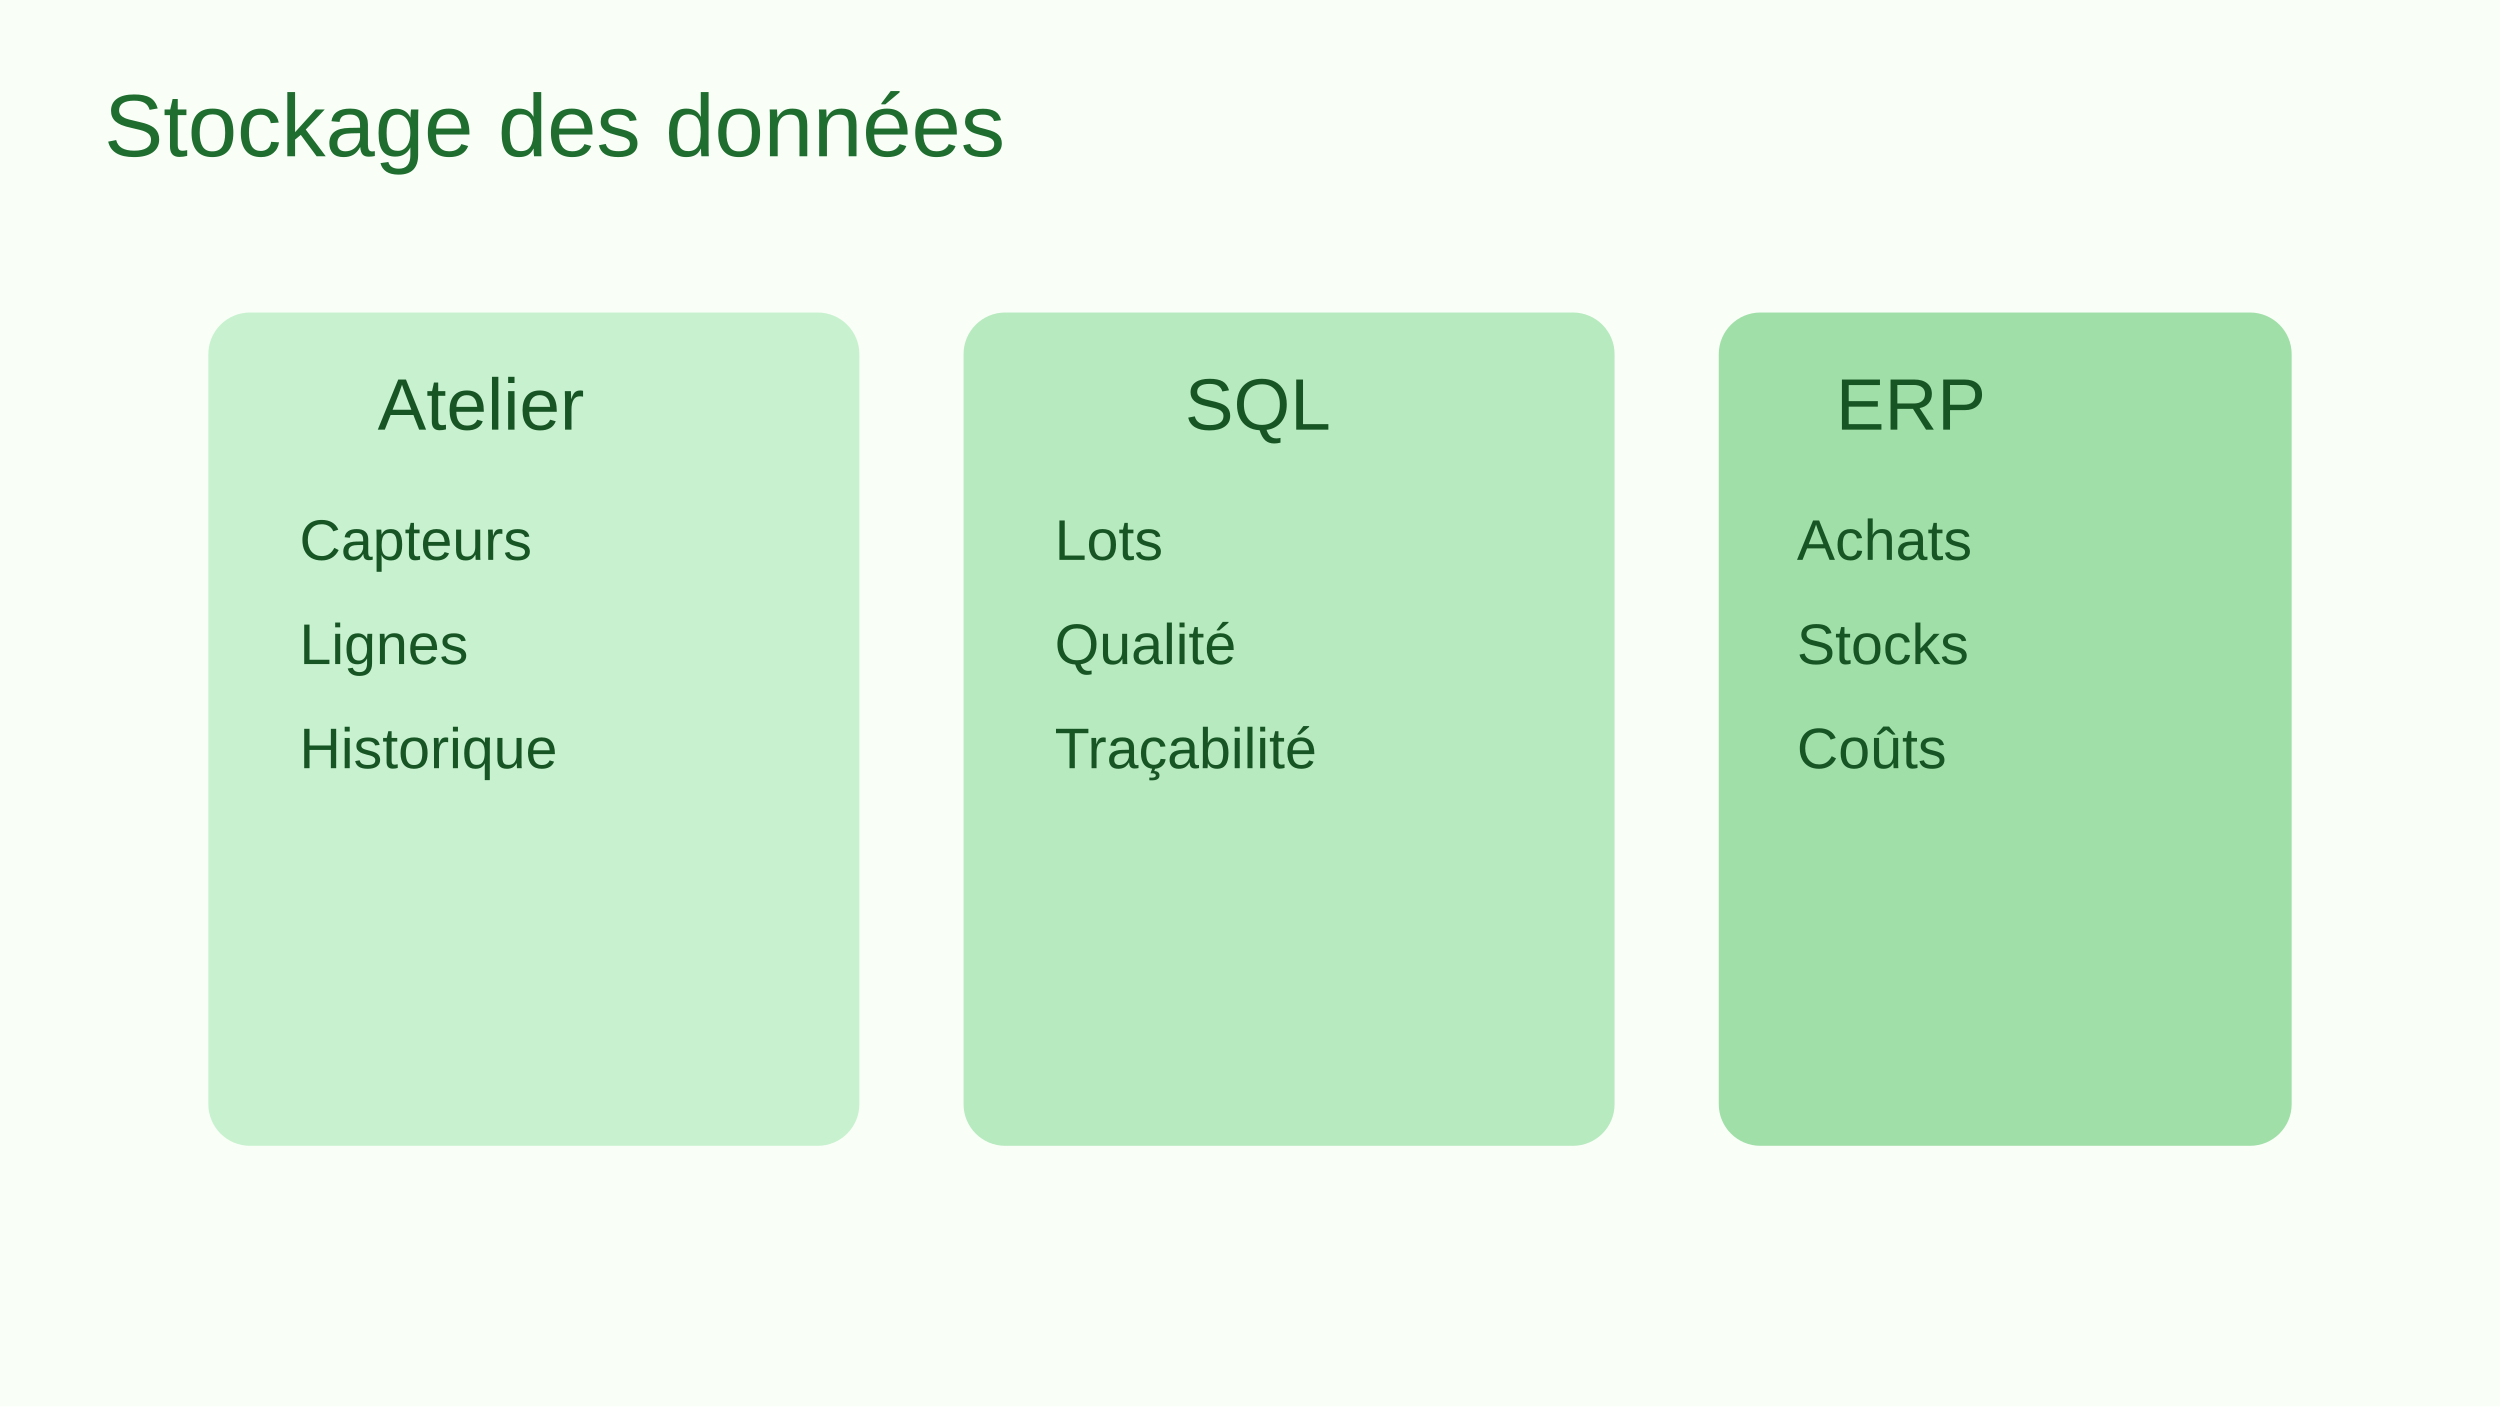
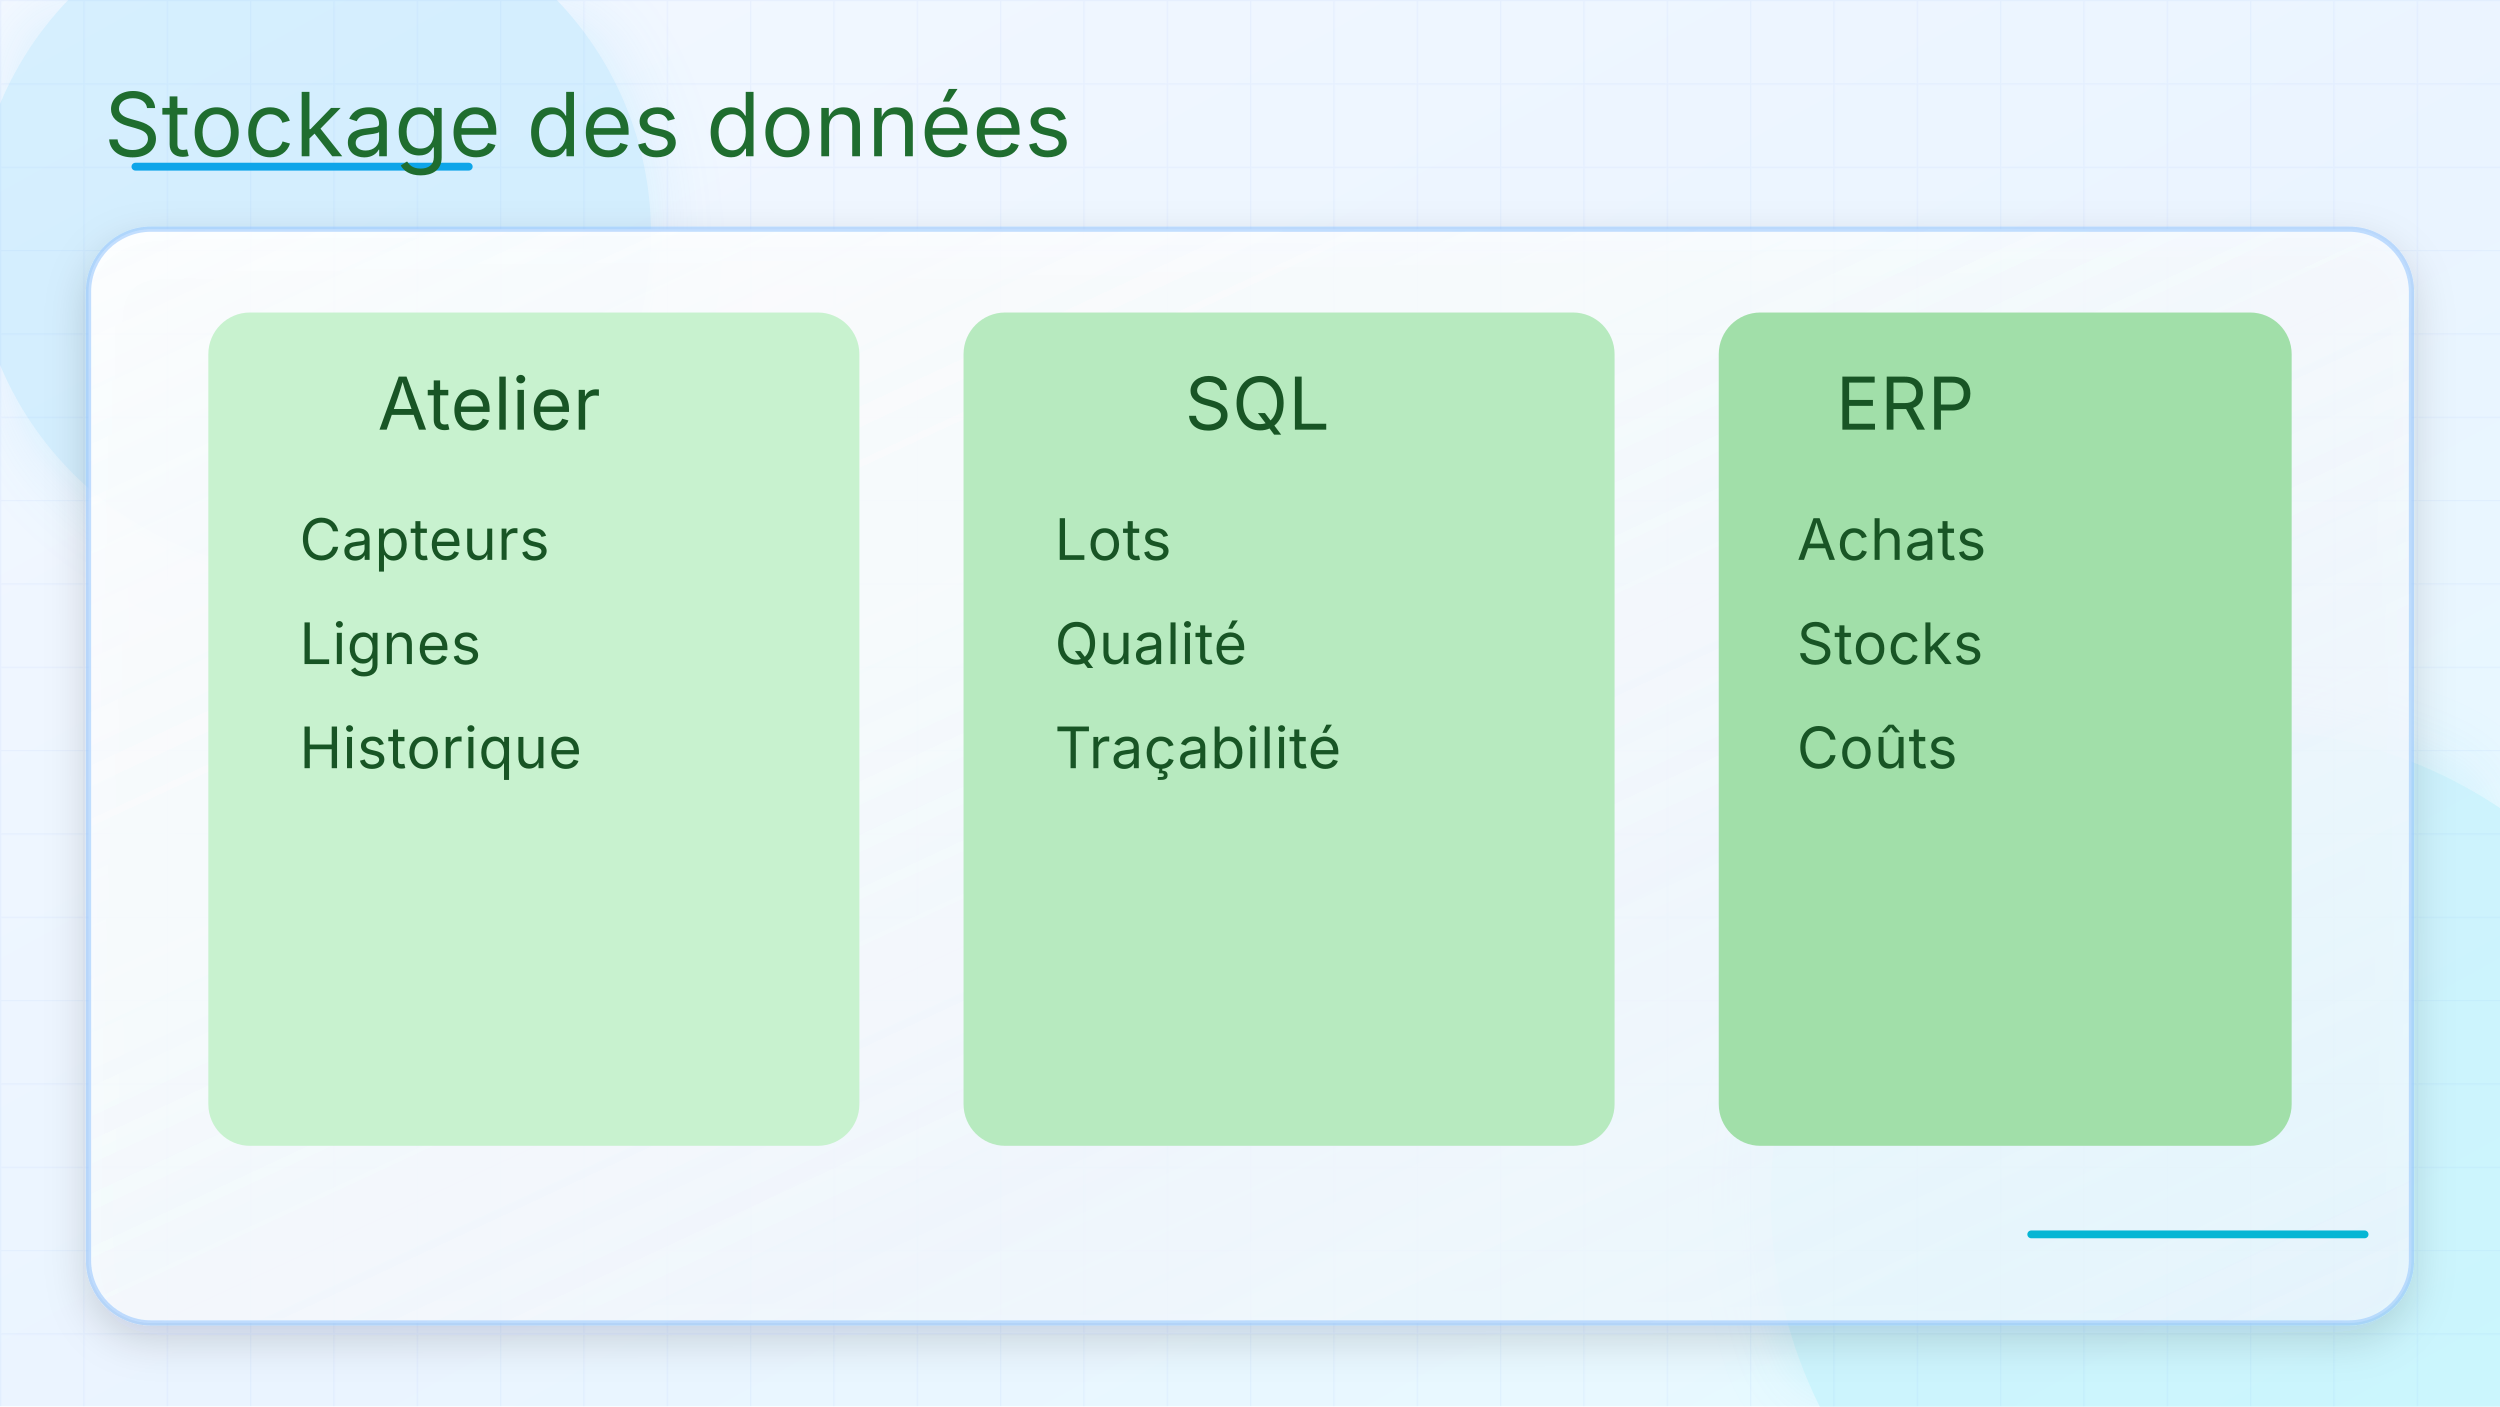
<svg xmlns="http://www.w3.org/2000/svg" width="960" height="540" viewBox="0 0 960 540">
-   <rect width="960" height="540" fill="#f9fff7" />
-   <text x="40" y="60" font-size="34" font-family="Arial" fill="#1f6d2f">Stockage des données</text>
+   <style>text{letter-spacing:.2px} line,polyline,path{stroke-linecap:round;stroke-linejoin:round}</style>
+   <defs>
+     <linearGradient id="fx-bg-gradient" x1="0" y1="0" x2="1" y2="1">
+       <stop offset="0%" stop-color="#f3f8ff" />
+       <stop offset="55%" stop-color="#eaf4ff" />
+       <stop offset="100%" stop-color="#e6fbff" />
+     </linearGradient>
+     <linearGradient id="fx-panel-gradient" x1="0" y1="0" x2="1" y2="1">
+       <stop offset="0%" stop-color="#ffffff" stop-opacity="0.92" />
+       <stop offset="100%" stop-color="#eff8ff" stop-opacity="0.76" />
+     </linearGradient>
+     <pattern id="fx-grid" width="32" height="32" patternUnits="userSpaceOnUse">
+       <path d="M32 0H0V32" fill="none" stroke="#3b82f6" stroke-opacity="0.12" stroke-width="1" />
+     </pattern>
+     <filter id="fx-shadow" x="-20%" y="-20%" width="140%" height="140%">
+       <feDropShadow dx="0" dy="6" stdDeviation="8" flood-color="#0f172a" flood-opacity="0.18" />
+     </filter>
+     <filter id="fx-glow" x="-50%" y="-50%" width="200%" height="200%">
+       <feGaussianBlur stdDeviation="14" result="blur" />
+       <feMerge>
+         <feMergeNode in="blur" />
+         <feMergeNode in="SourceGraphic" />
+       </feMerge>
+     </filter>
+   </defs>
+   <rect class="fx-bg" width="960" height="540" fill="url(#fx-bg-gradient)" />
+   <circle cx="120" cy="90" r="130" fill="#38bdf8" opacity="0.16" filter="url(#fx-glow)" />
+   <circle cx="860" cy="460" r="180" fill="#22d3ee" opacity="0.14" filter="url(#fx-glow)" />
+   <rect class="fx-overlay" width="960" height="540" fill="url(#fx-grid)" opacity="0.42" />
+   <rect class="fx-panel" x="34" y="88" width="892" height="420" rx="24" fill="url(#fx-panel-gradient)" stroke="#93c5fd" stroke-opacity="0.55" stroke-width="2" filter="url(#fx-shadow)" />
+   <path d="M52 64H180" stroke="#0ea5e9" stroke-width="3" stroke-linecap="round" />
+   <path d="M780 474H908" stroke="#06b6d4" stroke-width="3" stroke-linecap="round" />
+   <text x="40" y="60" font-size="34" font-family="Segoe UI, Inter, Arial, sans-serif" fill="#1f6d2f">Stockage des données</text>
  <rect x="80" y="120" width="250" height="320" rx="16" fill="#c8f2cf" />
-   <text x="145" y="165" font-size="28" font-family="Arial" fill="#185525">Atelier</text>
-   <text x="115" y="215" font-size="22" font-family="Arial" fill="#185525">Capteurs</text>
-   <text x="115" y="255" font-size="22" font-family="Arial" fill="#185525">Lignes</text>
-   <text x="115" y="295" font-size="22" font-family="Arial" fill="#185525">Historique</text>
+   <text x="145" y="165" font-size="28" font-family="Segoe UI, Inter, Arial, sans-serif" fill="#185525">Atelier</text>
+   <text x="115" y="215" font-size="22" font-family="Segoe UI, Inter, Arial, sans-serif" fill="#185525">Capteurs</text>
+   <text x="115" y="255" font-size="22" font-family="Segoe UI, Inter, Arial, sans-serif" fill="#185525">Lignes</text>
+   <text x="115" y="295" font-size="22" font-family="Segoe UI, Inter, Arial, sans-serif" fill="#185525">Historique</text>
  <rect x="370" y="120" width="250" height="320" rx="16" fill="#b7eabf" />
-   <text x="455" y="165" font-size="28" font-family="Arial" fill="#185525">SQL</text>
-   <text x="405" y="215" font-size="22" font-family="Arial" fill="#185525">Lots</text>
-   <text x="405" y="255" font-size="22" font-family="Arial" fill="#185525">Qualité</text>
-   <text x="405" y="295" font-size="22" font-family="Arial" fill="#185525">Traçabilité</text>
+   <text x="455" y="165" font-size="28" font-family="Segoe UI, Inter, Arial, sans-serif" fill="#185525">SQL</text>
+   <text x="405" y="215" font-size="22" font-family="Segoe UI, Inter, Arial, sans-serif" fill="#185525">Lots</text>
+   <text x="405" y="255" font-size="22" font-family="Segoe UI, Inter, Arial, sans-serif" fill="#185525">Qualité</text>
+   <text x="405" y="295" font-size="22" font-family="Segoe UI, Inter, Arial, sans-serif" fill="#185525">Traçabilité</text>
  <rect x="660" y="120" width="220" height="320" rx="16" fill="#a1dfa9" />
-   <text x="705" y="165" font-size="28" font-family="Arial" fill="#185525">ERP</text>
-   <text x="690" y="215" font-size="22" font-family="Arial" fill="#185525">Achats</text>
-   <text x="690" y="255" font-size="22" font-family="Arial" fill="#185525">Stocks</text>
-   <text x="690" y="295" font-size="22" font-family="Arial" fill="#185525">Coûts</text>
+   <text x="705" y="165" font-size="28" font-family="Segoe UI, Inter, Arial, sans-serif" fill="#185525">ERP</text>
+   <text x="690" y="215" font-size="22" font-family="Segoe UI, Inter, Arial, sans-serif" fill="#185525">Achats</text>
+   <text x="690" y="255" font-size="22" font-family="Segoe UI, Inter, Arial, sans-serif" fill="#185525">Stocks</text>
+   <text x="690" y="295" font-size="22" font-family="Segoe UI, Inter, Arial, sans-serif" fill="#185525">Coûts</text>
</svg>
